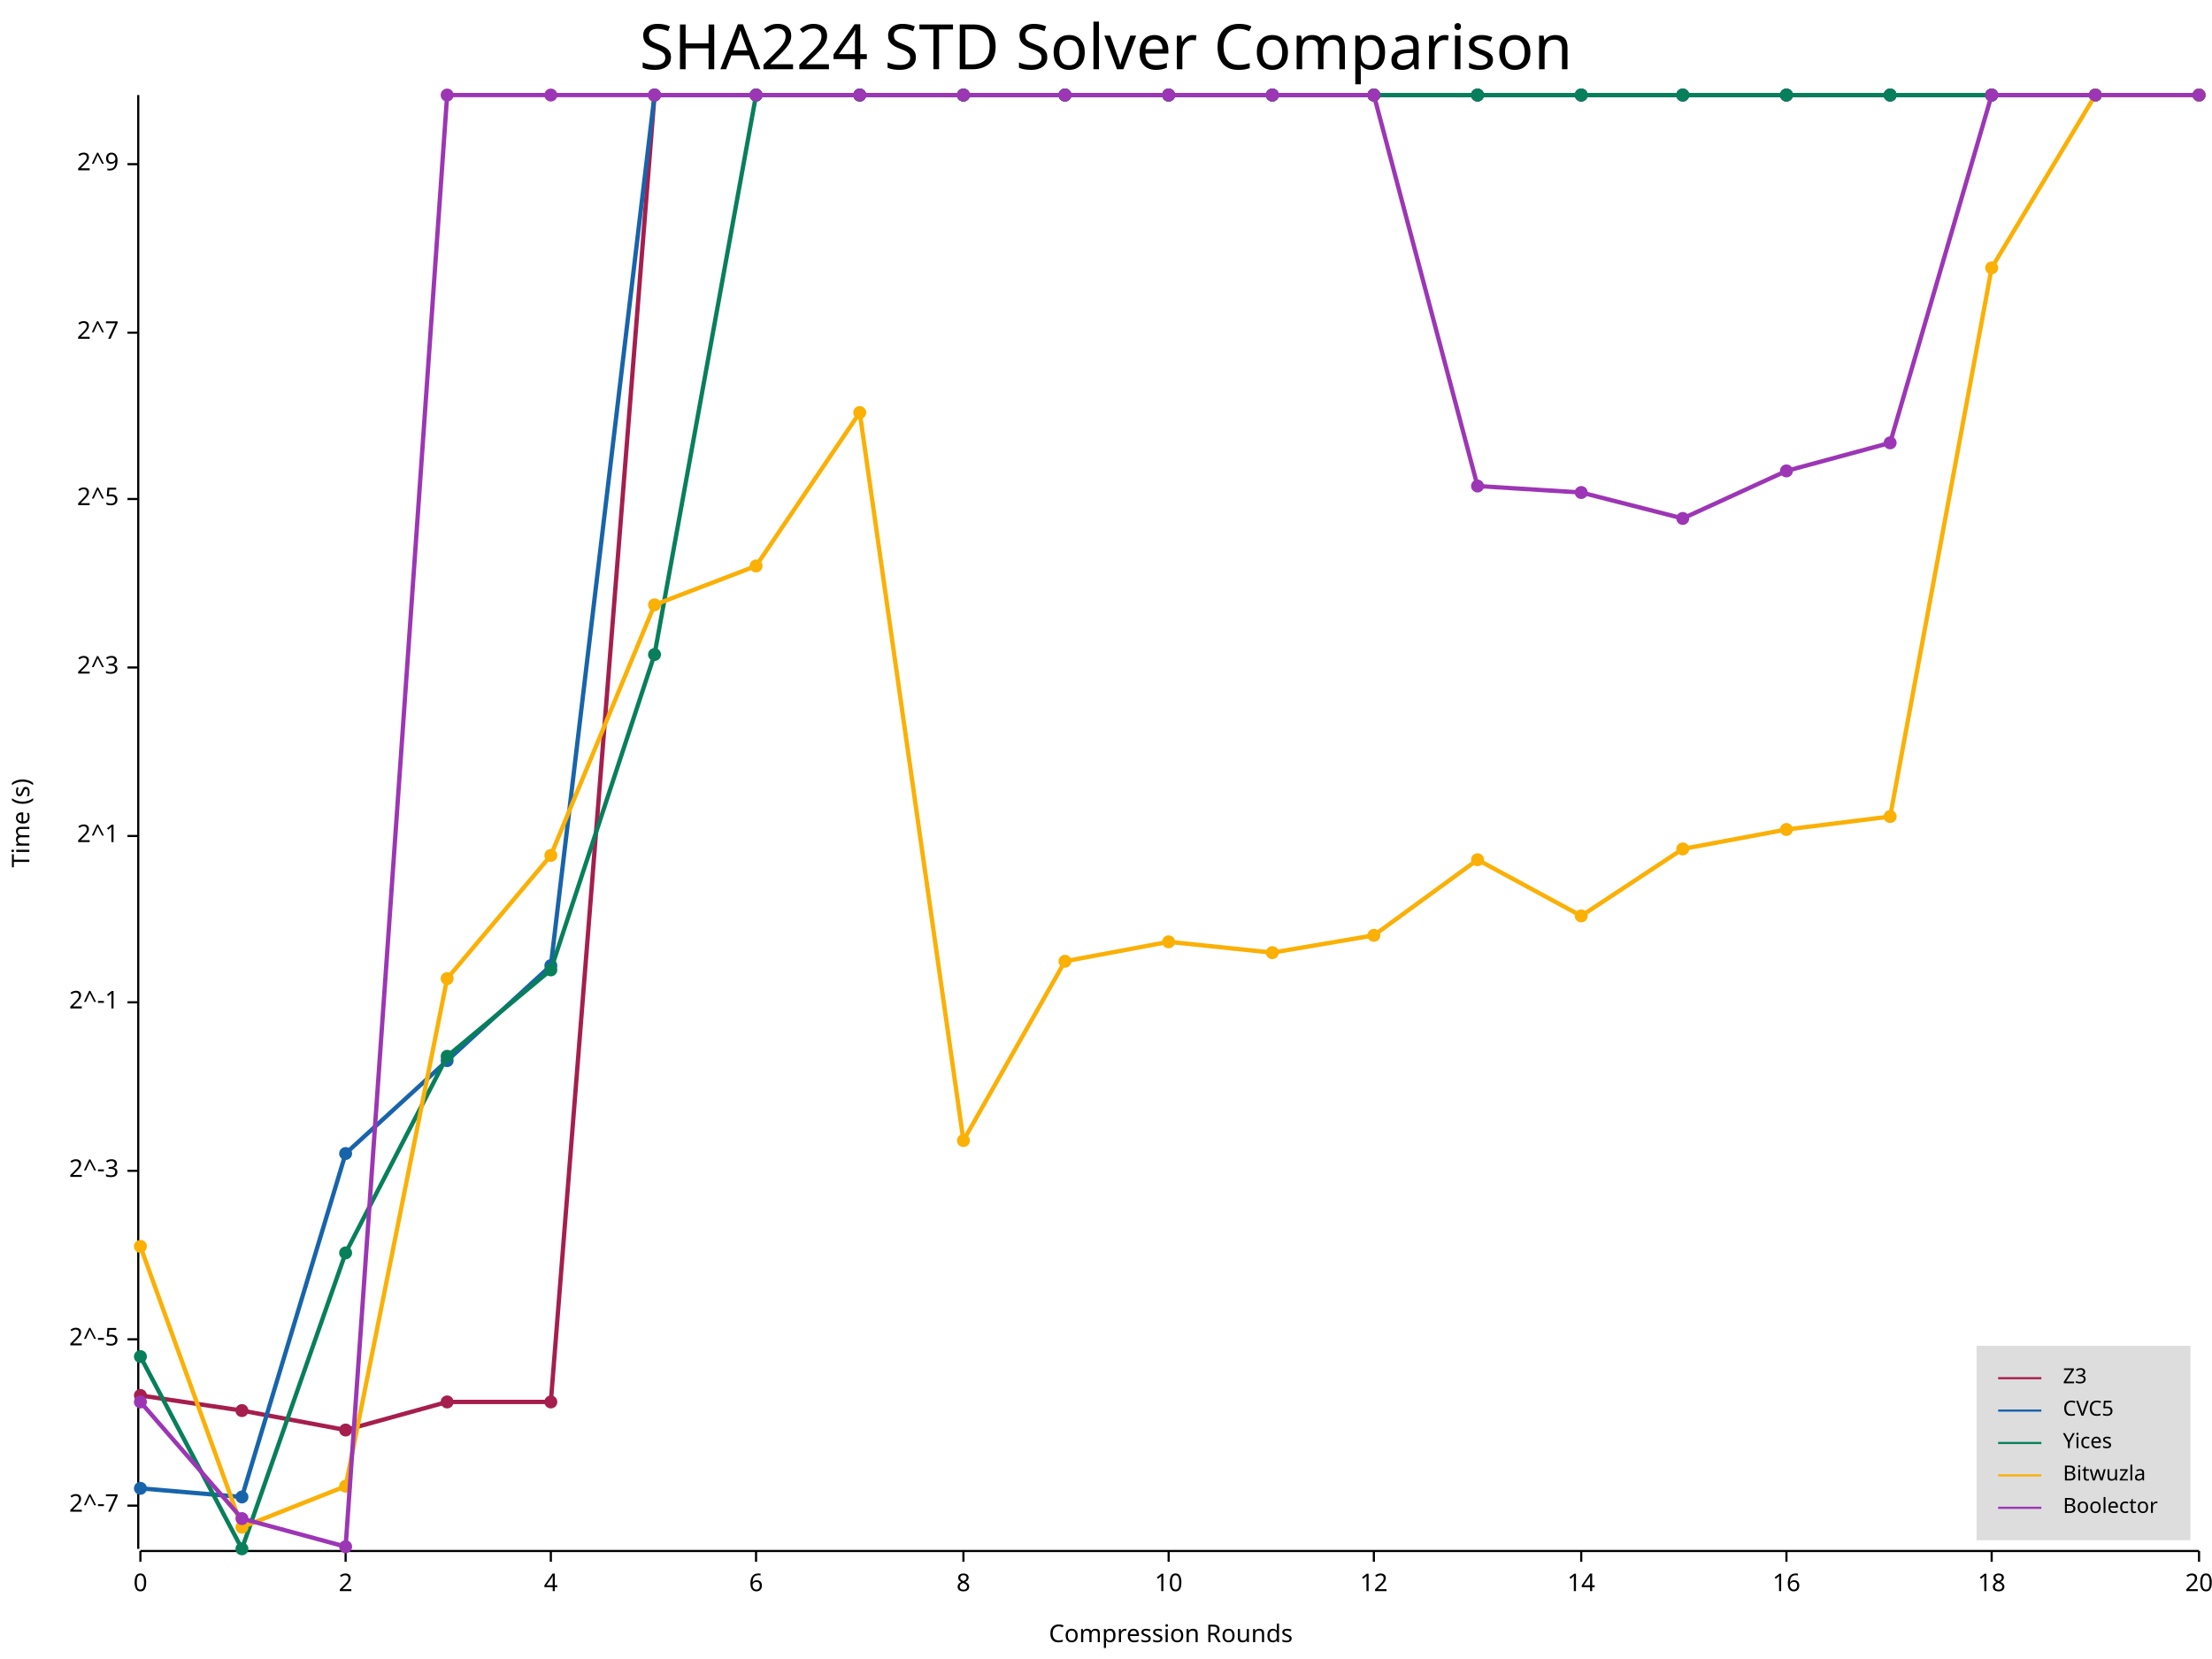
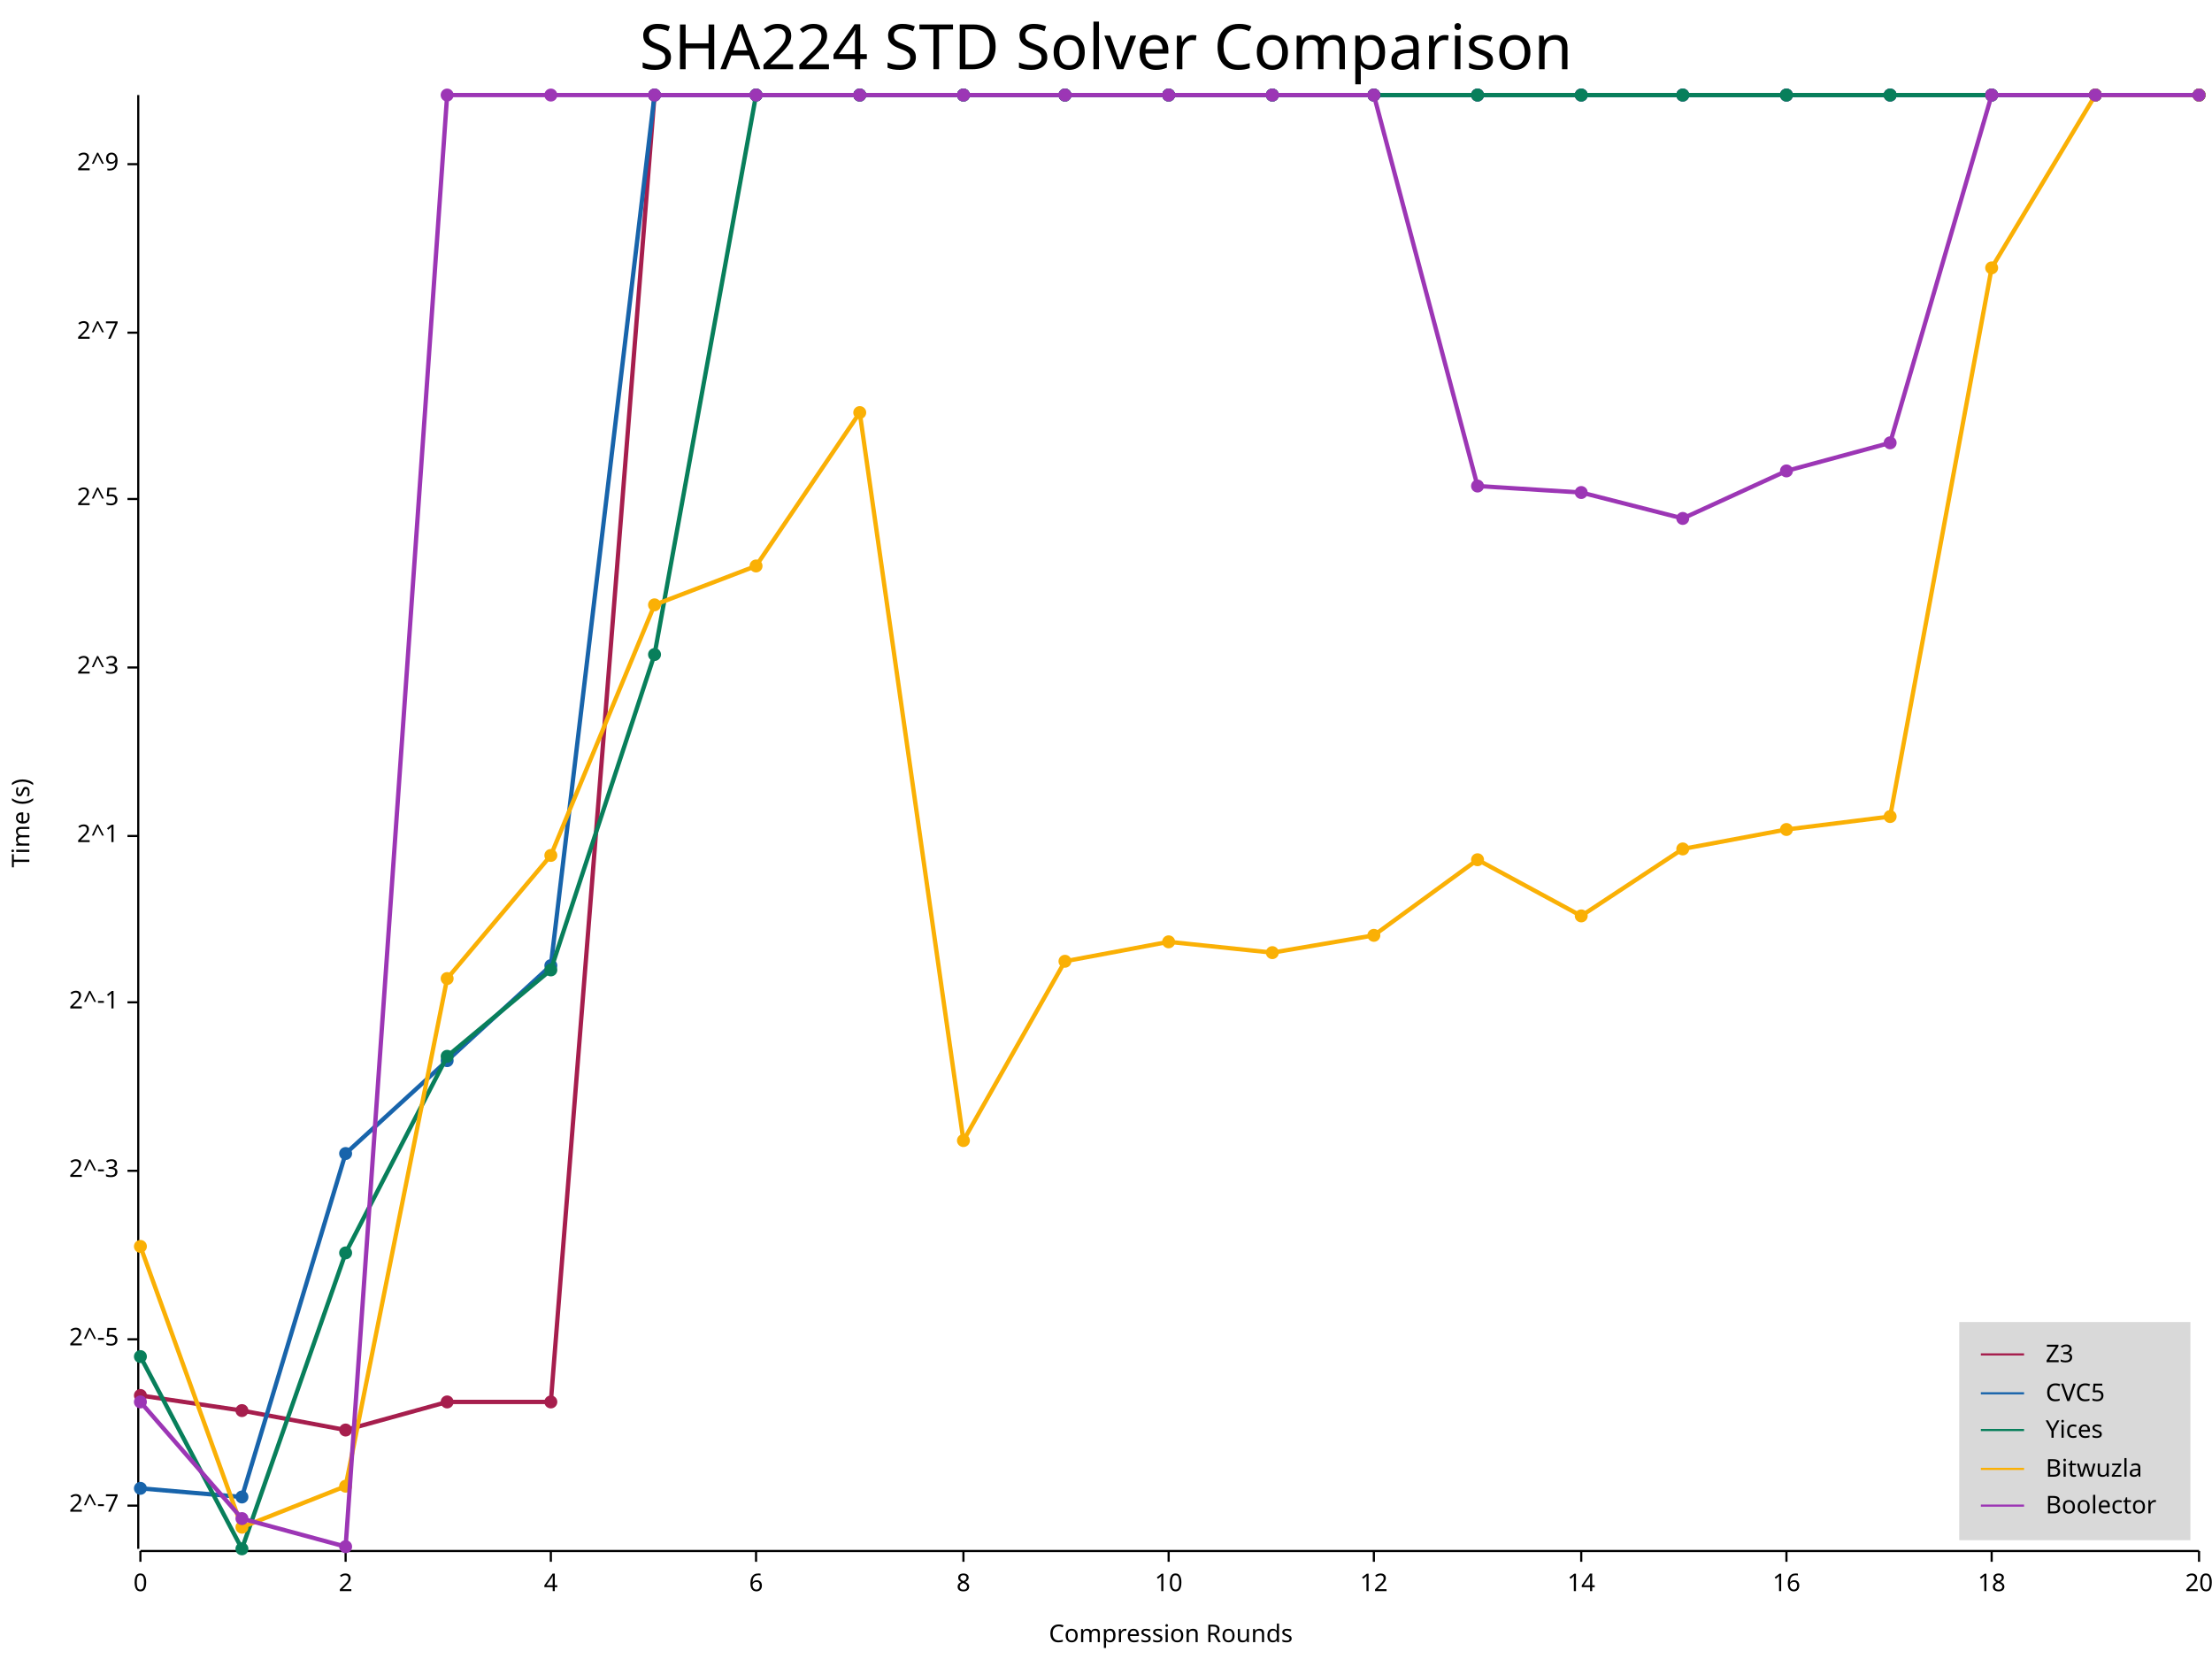
<svg xmlns="http://www.w3.org/2000/svg" width="1024" height="768" viewBox="0 0 1024 768">
  <rect x="0" y="0" width="1024" height="768" opacity="1" fill="#FFFFFF" stroke="none" />
  <text x="512" y="10" dy="0.76em" text-anchor="middle" font-family="noto sans" font-size="29.032" opacity="1" fill="#000000">
SHA224 STD Solver Comparison
</text>
  <text x="542" y="763" dy="-0.5ex" text-anchor="middle" font-family="noto sans" font-size="11.29" opacity="1" fill="#000000">
Compression Rounds
</text>
  <polyline fill="none" opacity="1" stroke="#000000" stroke-width="1" points="65,718 1018,718 " />
  <text x="65" y="728" dy="0.76em" text-anchor="middle" font-family="noto sans" font-size="11.29" opacity="1" fill="#000000">
0
</text>
  <polyline fill="none" opacity="1" stroke="#000000" stroke-width="1" points="65,718 65,723 " />
  <text x="160" y="728" dy="0.76em" text-anchor="middle" font-family="noto sans" font-size="11.29" opacity="1" fill="#000000">
2
</text>
  <polyline fill="none" opacity="1" stroke="#000000" stroke-width="1" points="160,718 160,723 " />
  <text x="255" y="728" dy="0.76em" text-anchor="middle" font-family="noto sans" font-size="11.29" opacity="1" fill="#000000">
4
</text>
  <polyline fill="none" opacity="1" stroke="#000000" stroke-width="1" points="255,718 255,723 " />
  <text x="350" y="728" dy="0.76em" text-anchor="middle" font-family="noto sans" font-size="11.29" opacity="1" fill="#000000">
6
</text>
  <polyline fill="none" opacity="1" stroke="#000000" stroke-width="1" points="350,718 350,723 " />
  <text x="446" y="728" dy="0.76em" text-anchor="middle" font-family="noto sans" font-size="11.29" opacity="1" fill="#000000">
8
</text>
  <polyline fill="none" opacity="1" stroke="#000000" stroke-width="1" points="446,718 446,723 " />
  <text x="541" y="728" dy="0.76em" text-anchor="middle" font-family="noto sans" font-size="11.29" opacity="1" fill="#000000">
10
</text>
  <polyline fill="none" opacity="1" stroke="#000000" stroke-width="1" points="541,718 541,723 " />
  <text x="636" y="728" dy="0.76em" text-anchor="middle" font-family="noto sans" font-size="11.29" opacity="1" fill="#000000">
12
</text>
  <polyline fill="none" opacity="1" stroke="#000000" stroke-width="1" points="636,718 636,723 " />
  <text x="732" y="728" dy="0.76em" text-anchor="middle" font-family="noto sans" font-size="11.29" opacity="1" fill="#000000">
14
</text>
  <polyline fill="none" opacity="1" stroke="#000000" stroke-width="1" points="732,718 732,723 " />
  <text x="827" y="728" dy="0.76em" text-anchor="middle" font-family="noto sans" font-size="11.29" opacity="1" fill="#000000">
16
</text>
  <polyline fill="none" opacity="1" stroke="#000000" stroke-width="1" points="827,718 827,723 " />
  <text x="922" y="728" dy="0.76em" text-anchor="middle" font-family="noto sans" font-size="11.29" opacity="1" fill="#000000">
18
</text>
  <polyline fill="none" opacity="1" stroke="#000000" stroke-width="1" points="922,718 922,723 " />
  <text x="1018" y="728" dy="0.76em" text-anchor="middle" font-family="noto sans" font-size="11.29" opacity="1" fill="#000000">
20
</text>
  <polyline fill="none" opacity="1" stroke="#000000" stroke-width="1" points="1018,718 1018,723 " />
  <text x="5" y="381" dy="0.76em" text-anchor="middle" font-family="noto sans" font-size="11.29" opacity="1" fill="#000000" transform="rotate(270, 5, 381)">
Time (s)
</text>
  <polyline fill="none" opacity="1" stroke="#000000" stroke-width="1" points="64,44 64,717 " />
  <text x="55" y="697" dy="0.5ex" text-anchor="end" font-family="noto sans" font-size="11.29" opacity="1" fill="#000000">
2^-7
</text>
  <polyline fill="none" opacity="1" stroke="#000000" stroke-width="1" points="59,697 64,697 " />
  <text x="55" y="620" dy="0.5ex" text-anchor="end" font-family="noto sans" font-size="11.29" opacity="1" fill="#000000">
2^-5
</text>
  <polyline fill="none" opacity="1" stroke="#000000" stroke-width="1" points="59,620 64,620 " />
  <text x="55" y="542" dy="0.5ex" text-anchor="end" font-family="noto sans" font-size="11.29" opacity="1" fill="#000000">
2^-3
</text>
  <polyline fill="none" opacity="1" stroke="#000000" stroke-width="1" points="59,542 64,542 " />
  <text x="55" y="464" dy="0.5ex" text-anchor="end" font-family="noto sans" font-size="11.29" opacity="1" fill="#000000">
2^-1
</text>
  <polyline fill="none" opacity="1" stroke="#000000" stroke-width="1" points="59,464 64,464 " />
  <text x="55" y="387" dy="0.5ex" text-anchor="end" font-family="noto sans" font-size="11.29" opacity="1" fill="#000000">
2^1
</text>
  <polyline fill="none" opacity="1" stroke="#000000" stroke-width="1" points="59,387 64,387 " />
  <text x="55" y="309" dy="0.5ex" text-anchor="end" font-family="noto sans" font-size="11.29" opacity="1" fill="#000000">
2^3
</text>
  <polyline fill="none" opacity="1" stroke="#000000" stroke-width="1" points="59,309 64,309 " />
  <text x="55" y="231" dy="0.5ex" text-anchor="end" font-family="noto sans" font-size="11.29" opacity="1" fill="#000000">
2^5
</text>
  <polyline fill="none" opacity="1" stroke="#000000" stroke-width="1" points="59,231 64,231 " />
  <text x="55" y="154" dy="0.5ex" text-anchor="end" font-family="noto sans" font-size="11.29" opacity="1" fill="#000000">
2^7
</text>
  <polyline fill="none" opacity="1" stroke="#000000" stroke-width="1" points="59,154 64,154 " />
  <text x="55" y="76" dy="0.5ex" text-anchor="end" font-family="noto sans" font-size="11.29" opacity="1" fill="#000000">
2^9
</text>
  <polyline fill="none" opacity="1" stroke="#000000" stroke-width="1" points="59,76 64,76 " />
  <polyline fill="none" opacity="1" stroke="#A61E4D" stroke-width="2" points="65,646 112,653 160,662 207,649 255,649 303,44 350,44 398,44 446,44 493,44 541,44 589,44 636,44 684,44 732,44 779,44 827,44 875,44 922,44 970,44 1018,44 " />
  <circle cx="65" cy="646" r="3" opacity="1" fill="#A61E4D" stroke="none" stroke-width="1" />
  <circle cx="112" cy="653" r="3" opacity="1" fill="#A61E4D" stroke="none" stroke-width="1" />
  <circle cx="160" cy="662" r="3" opacity="1" fill="#A61E4D" stroke="none" stroke-width="1" />
  <circle cx="207" cy="649" r="3" opacity="1" fill="#A61E4D" stroke="none" stroke-width="1" />
  <circle cx="255" cy="649" r="3" opacity="1" fill="#A61E4D" stroke="none" stroke-width="1" />
  <circle cx="303" cy="44" r="3" opacity="1" fill="#A61E4D" stroke="none" stroke-width="1" />
  <circle cx="350" cy="44" r="3" opacity="1" fill="#A61E4D" stroke="none" stroke-width="1" />
  <circle cx="398" cy="44" r="3" opacity="1" fill="#A61E4D" stroke="none" stroke-width="1" />
  <circle cx="446" cy="44" r="3" opacity="1" fill="#A61E4D" stroke="none" stroke-width="1" />
  <circle cx="493" cy="44" r="3" opacity="1" fill="#A61E4D" stroke="none" stroke-width="1" />
  <circle cx="541" cy="44" r="3" opacity="1" fill="#A61E4D" stroke="none" stroke-width="1" />
  <circle cx="589" cy="44" r="3" opacity="1" fill="#A61E4D" stroke="none" stroke-width="1" />
  <circle cx="636" cy="44" r="3" opacity="1" fill="#A61E4D" stroke="none" stroke-width="1" />
  <circle cx="684" cy="44" r="3" opacity="1" fill="#A61E4D" stroke="none" stroke-width="1" />
  <circle cx="732" cy="44" r="3" opacity="1" fill="#A61E4D" stroke="none" stroke-width="1" />
  <circle cx="779" cy="44" r="3" opacity="1" fill="#A61E4D" stroke="none" stroke-width="1" />
  <circle cx="827" cy="44" r="3" opacity="1" fill="#A61E4D" stroke="none" stroke-width="1" />
  <circle cx="875" cy="44" r="3" opacity="1" fill="#A61E4D" stroke="none" stroke-width="1" />
  <circle cx="922" cy="44" r="3" opacity="1" fill="#A61E4D" stroke="none" stroke-width="1" />
  <circle cx="970" cy="44" r="3" opacity="1" fill="#A61E4D" stroke="none" stroke-width="1" />
  <circle cx="1018" cy="44" r="3" opacity="1" fill="#A61E4D" stroke="none" stroke-width="1" />
  <polyline fill="none" opacity="1" stroke="#1864AB" stroke-width="2" points="65,689 112,693 160,534 207,491 255,447 303,44 350,44 398,44 446,44 493,44 541,44 589,44 636,44 684,44 732,44 779,44 827,44 875,44 922,44 970,44 1018,44 " />
  <circle cx="65" cy="689" r="3" opacity="1" fill="#1864AB" stroke="none" stroke-width="1" />
  <circle cx="112" cy="693" r="3" opacity="1" fill="#1864AB" stroke="none" stroke-width="1" />
  <circle cx="160" cy="534" r="3" opacity="1" fill="#1864AB" stroke="none" stroke-width="1" />
  <circle cx="207" cy="491" r="3" opacity="1" fill="#1864AB" stroke="none" stroke-width="1" />
  <circle cx="255" cy="447" r="3" opacity="1" fill="#1864AB" stroke="none" stroke-width="1" />
  <circle cx="303" cy="44" r="3" opacity="1" fill="#1864AB" stroke="none" stroke-width="1" />
  <circle cx="350" cy="44" r="3" opacity="1" fill="#1864AB" stroke="none" stroke-width="1" />
  <circle cx="398" cy="44" r="3" opacity="1" fill="#1864AB" stroke="none" stroke-width="1" />
  <circle cx="446" cy="44" r="3" opacity="1" fill="#1864AB" stroke="none" stroke-width="1" />
  <circle cx="493" cy="44" r="3" opacity="1" fill="#1864AB" stroke="none" stroke-width="1" />
  <circle cx="541" cy="44" r="3" opacity="1" fill="#1864AB" stroke="none" stroke-width="1" />
  <circle cx="589" cy="44" r="3" opacity="1" fill="#1864AB" stroke="none" stroke-width="1" />
  <circle cx="636" cy="44" r="3" opacity="1" fill="#1864AB" stroke="none" stroke-width="1" />
  <circle cx="684" cy="44" r="3" opacity="1" fill="#1864AB" stroke="none" stroke-width="1" />
  <circle cx="732" cy="44" r="3" opacity="1" fill="#1864AB" stroke="none" stroke-width="1" />
  <circle cx="779" cy="44" r="3" opacity="1" fill="#1864AB" stroke="none" stroke-width="1" />
  <circle cx="827" cy="44" r="3" opacity="1" fill="#1864AB" stroke="none" stroke-width="1" />
  <circle cx="875" cy="44" r="3" opacity="1" fill="#1864AB" stroke="none" stroke-width="1" />
  <circle cx="922" cy="44" r="3" opacity="1" fill="#1864AB" stroke="none" stroke-width="1" />
  <circle cx="970" cy="44" r="3" opacity="1" fill="#1864AB" stroke="none" stroke-width="1" />
  <circle cx="1018" cy="44" r="3" opacity="1" fill="#1864AB" stroke="none" stroke-width="1" />
  <polyline fill="none" opacity="1" stroke="#087F5B" stroke-width="2" points="65,628 112,717 160,580 207,489 255,449 303,303 350,44 398,44 446,44 493,44 541,44 589,44 636,44 684,44 732,44 779,44 827,44 875,44 922,44 970,44 1018,44 " />
  <circle cx="65" cy="628" r="3" opacity="1" fill="#087F5B" stroke="none" stroke-width="1" />
  <circle cx="112" cy="717" r="3" opacity="1" fill="#087F5B" stroke="none" stroke-width="1" />
  <circle cx="160" cy="580" r="3" opacity="1" fill="#087F5B" stroke="none" stroke-width="1" />
  <circle cx="207" cy="489" r="3" opacity="1" fill="#087F5B" stroke="none" stroke-width="1" />
  <circle cx="255" cy="449" r="3" opacity="1" fill="#087F5B" stroke="none" stroke-width="1" />
  <circle cx="303" cy="303" r="3" opacity="1" fill="#087F5B" stroke="none" stroke-width="1" />
  <circle cx="350" cy="44" r="3" opacity="1" fill="#087F5B" stroke="none" stroke-width="1" />
  <circle cx="398" cy="44" r="3" opacity="1" fill="#087F5B" stroke="none" stroke-width="1" />
  <circle cx="446" cy="44" r="3" opacity="1" fill="#087F5B" stroke="none" stroke-width="1" />
  <circle cx="493" cy="44" r="3" opacity="1" fill="#087F5B" stroke="none" stroke-width="1" />
  <circle cx="541" cy="44" r="3" opacity="1" fill="#087F5B" stroke="none" stroke-width="1" />
  <circle cx="589" cy="44" r="3" opacity="1" fill="#087F5B" stroke="none" stroke-width="1" />
  <circle cx="636" cy="44" r="3" opacity="1" fill="#087F5B" stroke="none" stroke-width="1" />
  <circle cx="684" cy="44" r="3" opacity="1" fill="#087F5B" stroke="none" stroke-width="1" />
  <circle cx="732" cy="44" r="3" opacity="1" fill="#087F5B" stroke="none" stroke-width="1" />
  <circle cx="779" cy="44" r="3" opacity="1" fill="#087F5B" stroke="none" stroke-width="1" />
  <circle cx="827" cy="44" r="3" opacity="1" fill="#087F5B" stroke="none" stroke-width="1" />
  <circle cx="875" cy="44" r="3" opacity="1" fill="#087F5B" stroke="none" stroke-width="1" />
  <circle cx="922" cy="44" r="3" opacity="1" fill="#087F5B" stroke="none" stroke-width="1" />
  <circle cx="970" cy="44" r="3" opacity="1" fill="#087F5B" stroke="none" stroke-width="1" />
  <circle cx="1018" cy="44" r="3" opacity="1" fill="#087F5B" stroke="none" stroke-width="1" />
  <polyline fill="none" opacity="1" stroke="#FAB005" stroke-width="2" points="65,577 112,707 160,688 207,453 255,396 303,280 350,262 398,191 446,528 493,445 541,436 589,441 636,433 684,398 732,424 779,393 827,384 875,378 922,124 970,44 1018,44 " />
  <circle cx="65" cy="577" r="3" opacity="1" fill="#FAB005" stroke="none" stroke-width="1" />
  <circle cx="112" cy="707" r="3" opacity="1" fill="#FAB005" stroke="none" stroke-width="1" />
  <circle cx="160" cy="688" r="3" opacity="1" fill="#FAB005" stroke="none" stroke-width="1" />
  <circle cx="207" cy="453" r="3" opacity="1" fill="#FAB005" stroke="none" stroke-width="1" />
  <circle cx="255" cy="396" r="3" opacity="1" fill="#FAB005" stroke="none" stroke-width="1" />
  <circle cx="303" cy="280" r="3" opacity="1" fill="#FAB005" stroke="none" stroke-width="1" />
  <circle cx="350" cy="262" r="3" opacity="1" fill="#FAB005" stroke="none" stroke-width="1" />
  <circle cx="398" cy="191" r="3" opacity="1" fill="#FAB005" stroke="none" stroke-width="1" />
  <circle cx="446" cy="528" r="3" opacity="1" fill="#FAB005" stroke="none" stroke-width="1" />
  <circle cx="493" cy="445" r="3" opacity="1" fill="#FAB005" stroke="none" stroke-width="1" />
  <circle cx="541" cy="436" r="3" opacity="1" fill="#FAB005" stroke="none" stroke-width="1" />
  <circle cx="589" cy="441" r="3" opacity="1" fill="#FAB005" stroke="none" stroke-width="1" />
  <circle cx="636" cy="433" r="3" opacity="1" fill="#FAB005" stroke="none" stroke-width="1" />
  <circle cx="684" cy="398" r="3" opacity="1" fill="#FAB005" stroke="none" stroke-width="1" />
  <circle cx="732" cy="424" r="3" opacity="1" fill="#FAB005" stroke="none" stroke-width="1" />
  <circle cx="779" cy="393" r="3" opacity="1" fill="#FAB005" stroke="none" stroke-width="1" />
  <circle cx="827" cy="384" r="3" opacity="1" fill="#FAB005" stroke="none" stroke-width="1" />
  <circle cx="875" cy="378" r="3" opacity="1" fill="#FAB005" stroke="none" stroke-width="1" />
  <circle cx="922" cy="124" r="3" opacity="1" fill="#FAB005" stroke="none" stroke-width="1" />
  <circle cx="970" cy="44" r="3" opacity="1" fill="#FAB005" stroke="none" stroke-width="1" />
  <circle cx="1018" cy="44" r="3" opacity="1" fill="#FAB005" stroke="none" stroke-width="1" />
  <polyline fill="none" opacity="1" stroke="#9C36B5" stroke-width="2" points="65,649 112,703 160,716 207,44 255,44 303,44 350,44 398,44 446,44 493,44 541,44 589,44 636,44 684,225 732,228 779,240 827,218 875,205 922,44 970,44 1018,44 " />
  <circle cx="65" cy="649" r="3" opacity="1" fill="#9C36B5" stroke="none" stroke-width="1" />
  <circle cx="112" cy="703" r="3" opacity="1" fill="#9C36B5" stroke="none" stroke-width="1" />
  <circle cx="160" cy="716" r="3" opacity="1" fill="#9C36B5" stroke="none" stroke-width="1" />
  <circle cx="207" cy="44" r="3" opacity="1" fill="#9C36B5" stroke="none" stroke-width="1" />
  <circle cx="255" cy="44" r="3" opacity="1" fill="#9C36B5" stroke="none" stroke-width="1" />
  <circle cx="303" cy="44" r="3" opacity="1" fill="#9C36B5" stroke="none" stroke-width="1" />
  <circle cx="350" cy="44" r="3" opacity="1" fill="#9C36B5" stroke="none" stroke-width="1" />
  <circle cx="398" cy="44" r="3" opacity="1" fill="#9C36B5" stroke="none" stroke-width="1" />
  <circle cx="446" cy="44" r="3" opacity="1" fill="#9C36B5" stroke="none" stroke-width="1" />
  <circle cx="493" cy="44" r="3" opacity="1" fill="#9C36B5" stroke="none" stroke-width="1" />
  <circle cx="541" cy="44" r="3" opacity="1" fill="#9C36B5" stroke="none" stroke-width="1" />
  <circle cx="589" cy="44" r="3" opacity="1" fill="#9C36B5" stroke="none" stroke-width="1" />
  <circle cx="636" cy="44" r="3" opacity="1" fill="#9C36B5" stroke="none" stroke-width="1" />
  <circle cx="684" cy="225" r="3" opacity="1" fill="#9C36B5" stroke="none" stroke-width="1" />
  <circle cx="732" cy="228" r="3" opacity="1" fill="#9C36B5" stroke="none" stroke-width="1" />
  <circle cx="779" cy="240" r="3" opacity="1" fill="#9C36B5" stroke="none" stroke-width="1" />
  <circle cx="827" cy="218" r="3" opacity="1" fill="#9C36B5" stroke="none" stroke-width="1" />
  <circle cx="875" cy="205" r="3" opacity="1" fill="#9C36B5" stroke="none" stroke-width="1" />
  <circle cx="922" cy="44" r="3" opacity="1" fill="#9C36B5" stroke="none" stroke-width="1" />
  <circle cx="970" cy="44" r="3" opacity="1" fill="#9C36B5" stroke="none" stroke-width="1" />
  <circle cx="1018" cy="44" r="3" opacity="1" fill="#9C36B5" stroke="none" stroke-width="1" />
-   <rect x="915" y="623" width="99" height="90" opacity="0.3" fill="#8C8C8C" stroke="none" />
-   <text x="955" y="633" dy="0.76em" text-anchor="start" font-family="sans-serif" font-size="9.677" opacity="1" fill="#000000">
+   <rect x="907" y="612" width="107" height="101" opacity="0.5" fill="#B4B4B4" stroke="none" />
+   <text x="947" y="622" dy="0.76em" text-anchor="start" font-family="noto sans" font-size="11.29" opacity="1" fill="#000000">
Z3
</text>
-   <text x="955" y="648" dy="0.76em" text-anchor="start" font-family="sans-serif" font-size="9.677" opacity="1" fill="#000000">
+   <text x="947" y="640" dy="0.76em" text-anchor="start" font-family="noto sans" font-size="11.29" opacity="1" fill="#000000">
CVC5
</text>
-   <text x="955" y="663" dy="0.76em" text-anchor="start" font-family="sans-serif" font-size="9.677" opacity="1" fill="#000000">
+   <text x="947" y="657" dy="0.76em" text-anchor="start" font-family="noto sans" font-size="11.29" opacity="1" fill="#000000">
Yices
</text>
-   <text x="955" y="678" dy="0.76em" text-anchor="start" font-family="sans-serif" font-size="9.677" opacity="1" fill="#000000">
+   <text x="947" y="675" dy="0.76em" text-anchor="start" font-family="noto sans" font-size="11.29" opacity="1" fill="#000000">
Bitwuzla
</text>
-   <text x="955" y="693" dy="0.76em" text-anchor="start" font-family="sans-serif" font-size="9.677" opacity="1" fill="#000000">
+   <text x="947" y="692" dy="0.76em" text-anchor="start" font-family="noto sans" font-size="11.29" opacity="1" fill="#000000">
Boolector
</text>
-   <polyline fill="none" opacity="1" stroke="#A61E4D" stroke-width="1" points="925,638 945,638 " />
-   <polyline fill="none" opacity="1" stroke="#1864AB" stroke-width="1" points="925,653 945,653 " />
-   <polyline fill="none" opacity="1" stroke="#087F5B" stroke-width="1" points="925,668 945,668 " />
-   <polyline fill="none" opacity="1" stroke="#FAB005" stroke-width="1" points="925,683 945,683 " />
-   <polyline fill="none" opacity="1" stroke="#9C36B5" stroke-width="1" points="925,698 945,698 " />
+   <polyline fill="none" opacity="1" stroke="#A61E4D" stroke-width="1" points="917,627 937,627 " />
+   <polyline fill="none" opacity="1" stroke="#1864AB" stroke-width="1" points="917,645 937,645 " />
+   <polyline fill="none" opacity="1" stroke="#087F5B" stroke-width="1" points="917,662 937,662 " />
+   <polyline fill="none" opacity="1" stroke="#FAB005" stroke-width="1" points="917,680 937,680 " />
+   <polyline fill="none" opacity="1" stroke="#9C36B5" stroke-width="1" points="917,697 937,697 " />
</svg>
